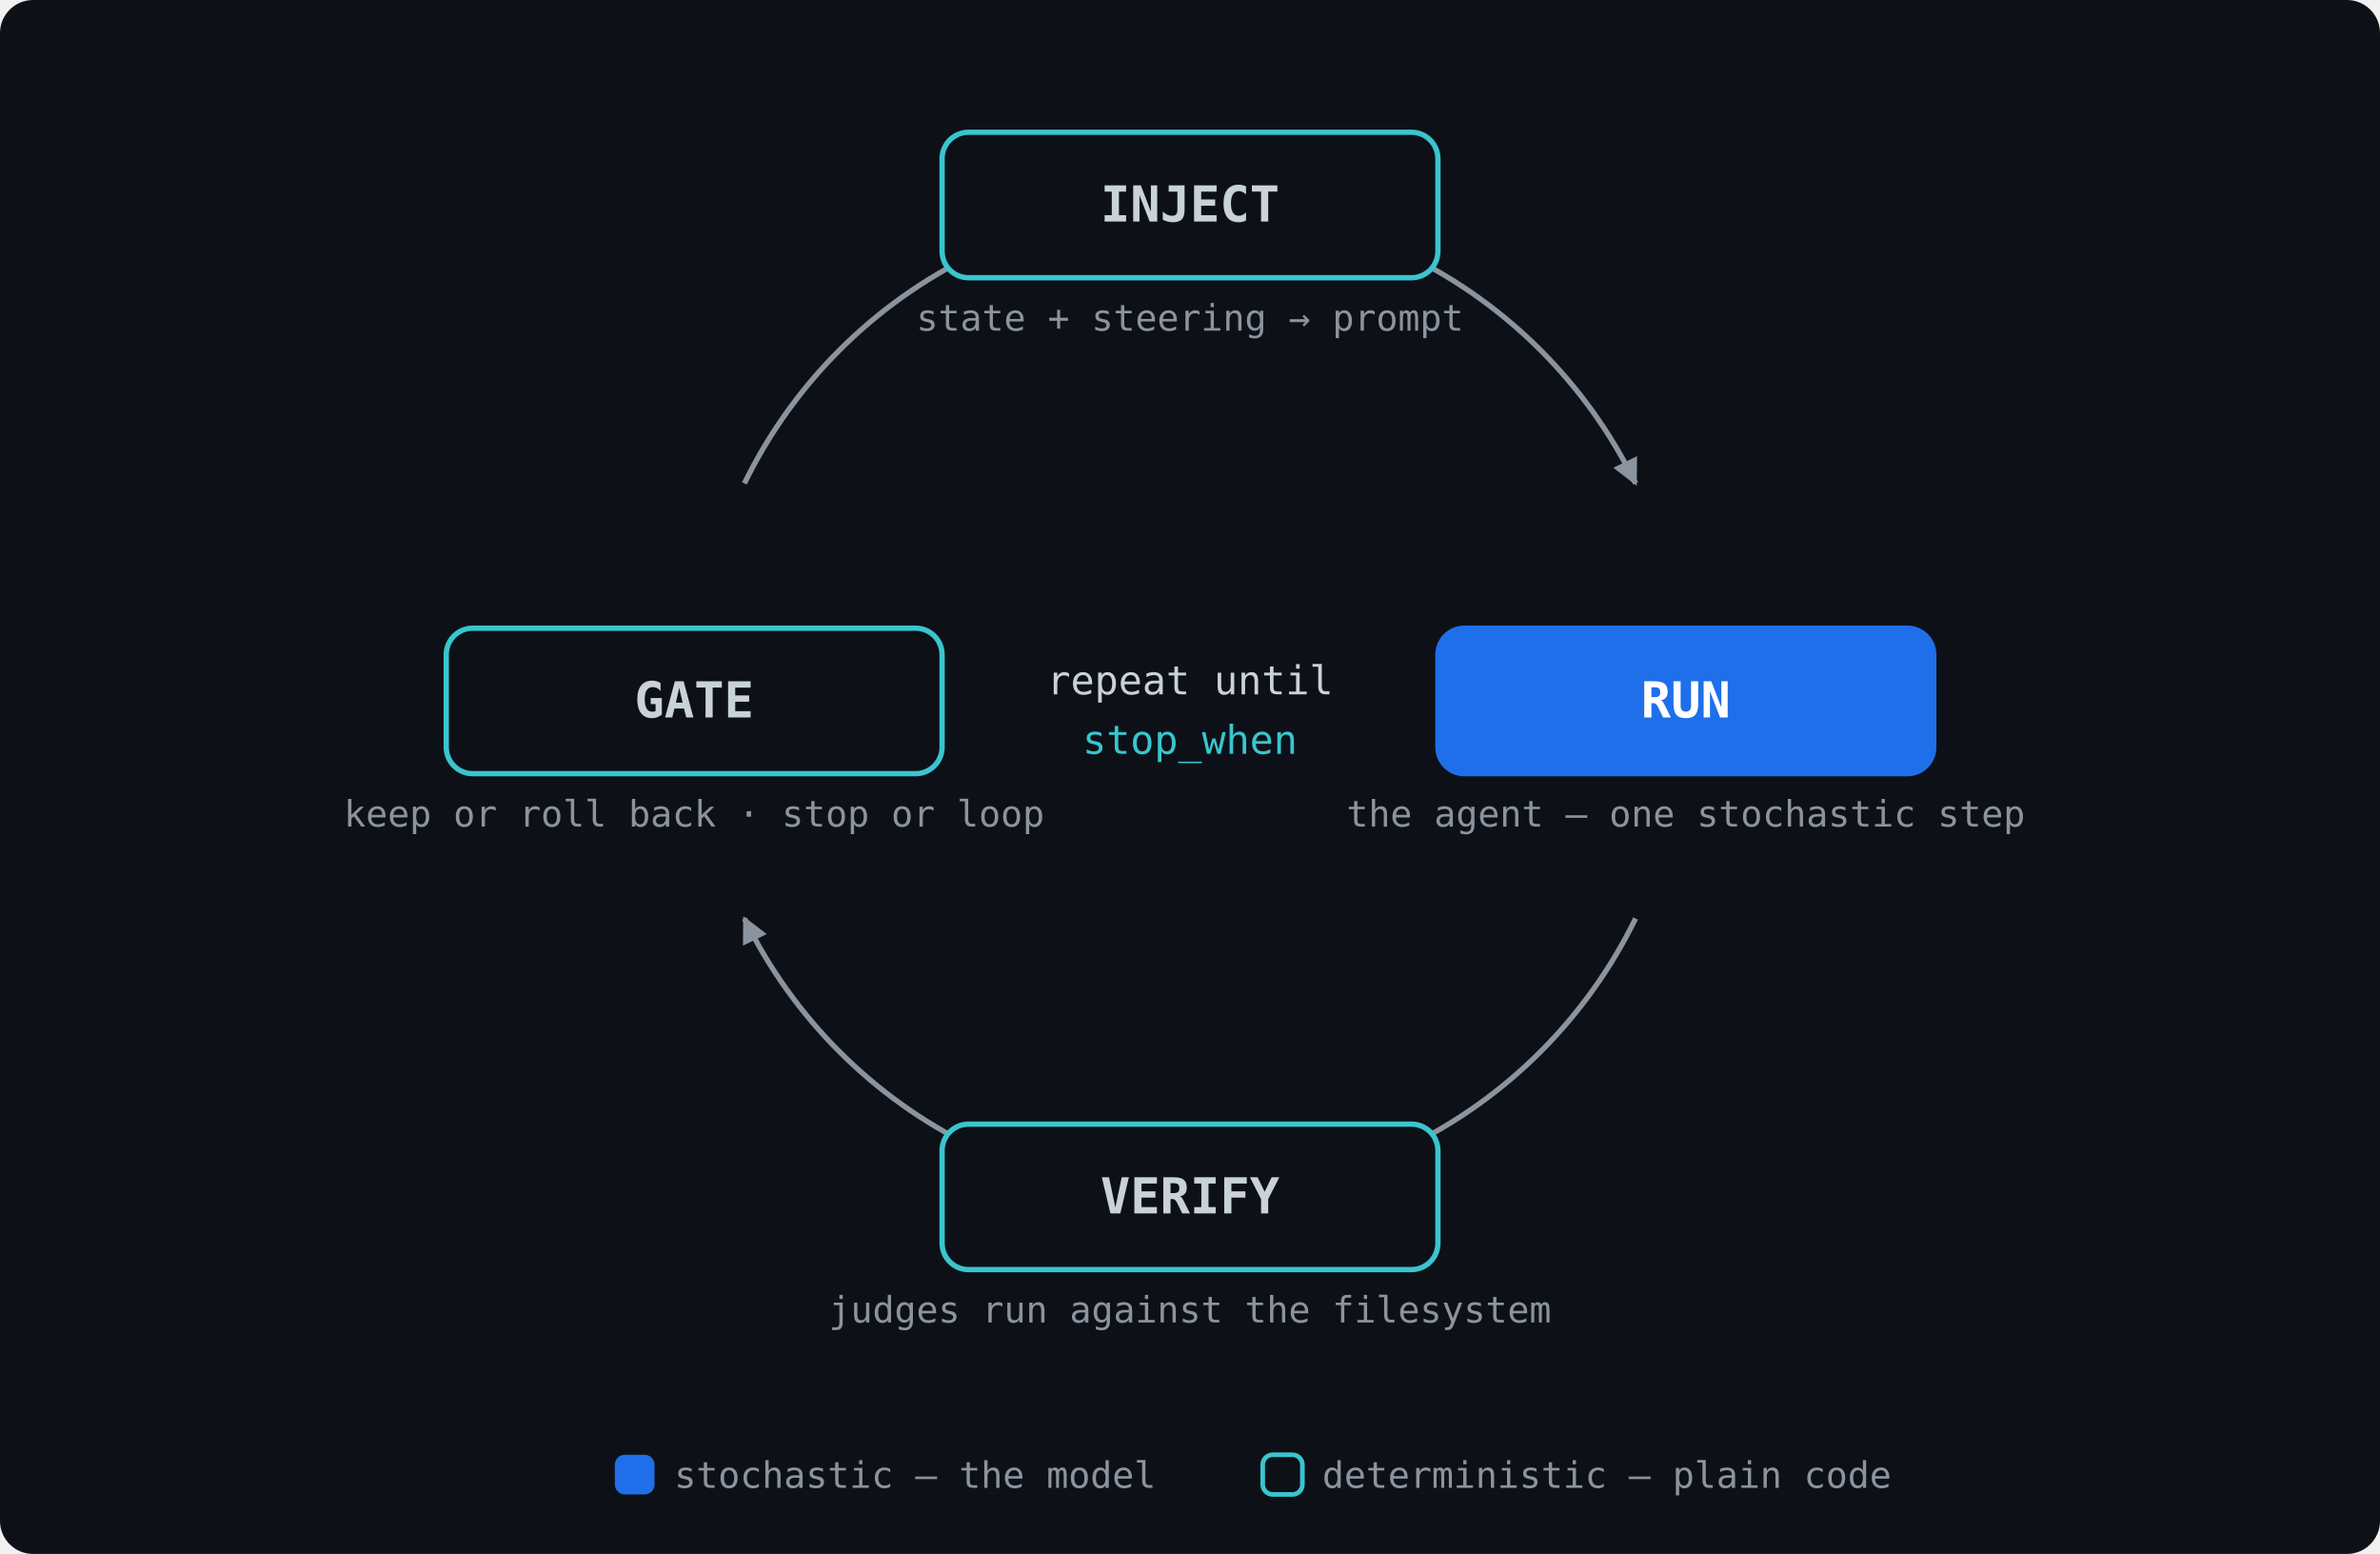
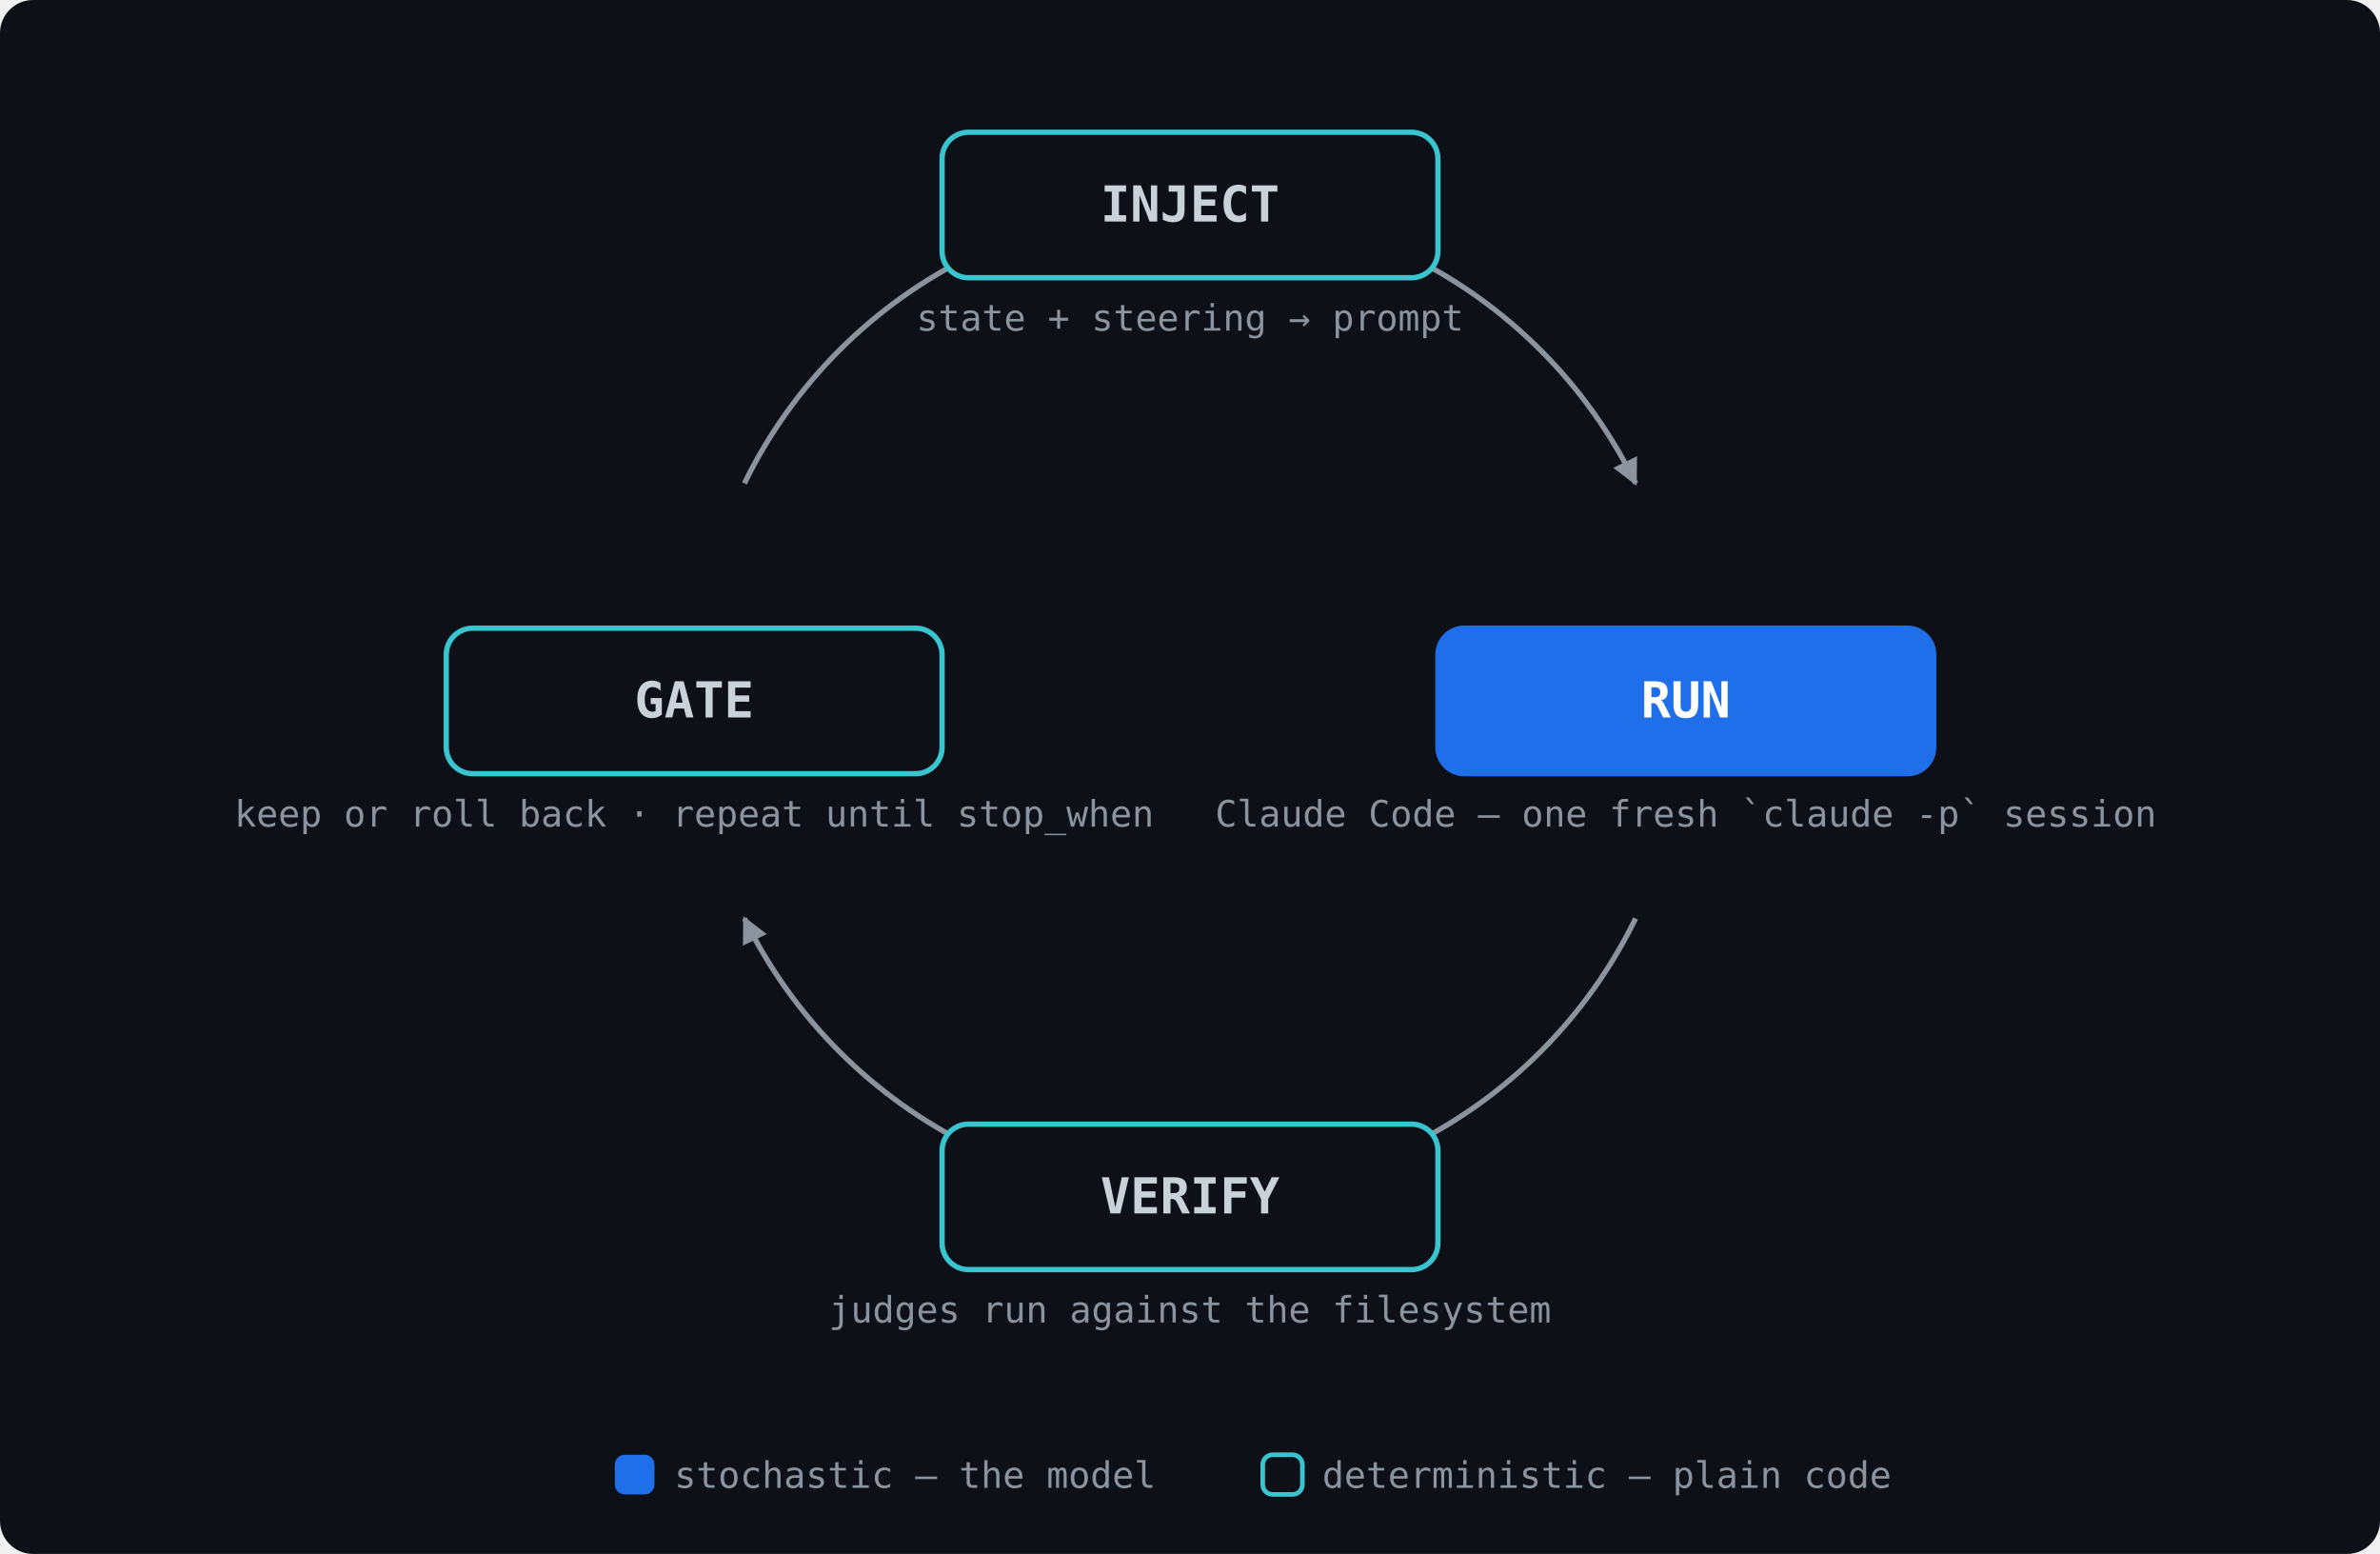
<svg xmlns="http://www.w3.org/2000/svg" width="720" height="470" viewBox="0 0 720 470" font-family="SFMono-Regular,Menlo,Consolas,monospace">
  <rect width="720" height="470" rx="10" fill="#0d1117" />
  <defs>
    <marker id="a" viewBox="0 0 10 10" refX="9" refY="5" markerWidth="5" markerHeight="5" orient="auto-start-reverse">
      <path d="M0,0 L10,5 L0,10 z" fill="#8b949e" />
    </marker>
  </defs>
  <path d="M425.8,77.2 A150,150 0 0 1 494.8,146.2" fill="none" stroke="#8b949e" stroke-width="1.6" marker-end="url(#a)" />
  <path d="M494.8,277.8 A150,150 0 0 1 425.8,346.8" fill="none" stroke="#8b949e" stroke-width="1.6" marker-end="url(#a)" />
  <path d="M294.2,346.8 A150,150 0 0 1 225.2,277.8" fill="none" stroke="#8b949e" stroke-width="1.6" marker-end="url(#a)" />
  <path d="M225.2,146.2 A150,150 0 0 1 294.2,77.2" fill="none" stroke="#8b949e" stroke-width="1.6" marker-end="url(#a)" />
  <rect x="285.0" y="40.0" width="150" height="44" rx="8" fill="#0d1117" stroke="#39c5cf" stroke-width="1.6" />
  <text x="360.0" y="67.0" fill="#c9d1d9" font-size="15" font-weight="bold" text-anchor="middle">INJECT</text>
  <text x="360.0" y="100.0" fill="#8b949e" font-size="11" text-anchor="middle">state + steering → prompt</text>
  <rect x="435.0" y="190.0" width="150" height="44" rx="8" fill="#1f6feb" stroke="#1f6feb" stroke-width="1.6" />
  <text x="510.0" y="217.0" fill="#ffffff" font-size="15" font-weight="bold" text-anchor="middle">RUN</text>
-   <text x="510.0" y="250.0" fill="#8b949e" font-size="11" text-anchor="middle">the agent — one stochastic step</text>
+   <text x="510.0" y="250.0" fill="#8b949e" font-size="11" text-anchor="middle">Claude Code — one fresh `claude -p` session</text>
  <rect x="285.0" y="340.0" width="150" height="44" rx="8" fill="#0d1117" stroke="#39c5cf" stroke-width="1.6" />
  <text x="360.0" y="367.0" fill="#c9d1d9" font-size="15" font-weight="bold" text-anchor="middle">VERIFY</text>
  <text x="360.0" y="400.0" fill="#8b949e" font-size="11" text-anchor="middle">judges run against the filesystem</text>
  <rect x="135.0" y="190.0" width="150" height="44" rx="8" fill="#0d1117" stroke="#39c5cf" stroke-width="1.6" />
  <text x="210.0" y="217.0" fill="#c9d1d9" font-size="15" font-weight="bold" text-anchor="middle">GATE</text>
-   <text x="210.0" y="250.0" fill="#8b949e" font-size="11" text-anchor="middle">keep or roll back · stop or loop</text>
-   <text x="360" y="210.0" fill="#c9d1d9" font-size="12" text-anchor="middle">repeat until</text>
-   <text x="360" y="228.0" fill="#39c5cf" font-size="12" text-anchor="middle">stop_when</text>
+   <text x="210.0" y="250.0" fill="#8b949e" font-size="11" text-anchor="middle">keep or roll back · repeat until stop_when</text>
  <rect x="186" y="440" width="12" height="12" rx="3" fill="#1f6feb" />
  <text x="204" y="450" fill="#8b949e" font-size="11">stochastic — the model</text>
  <rect x="382" y="440" width="12" height="12" rx="3" fill="#0d1117" stroke="#39c5cf" stroke-width="1.4" />
  <text x="400" y="450" fill="#8b949e" font-size="11">deterministic — plain code</text>
</svg>
